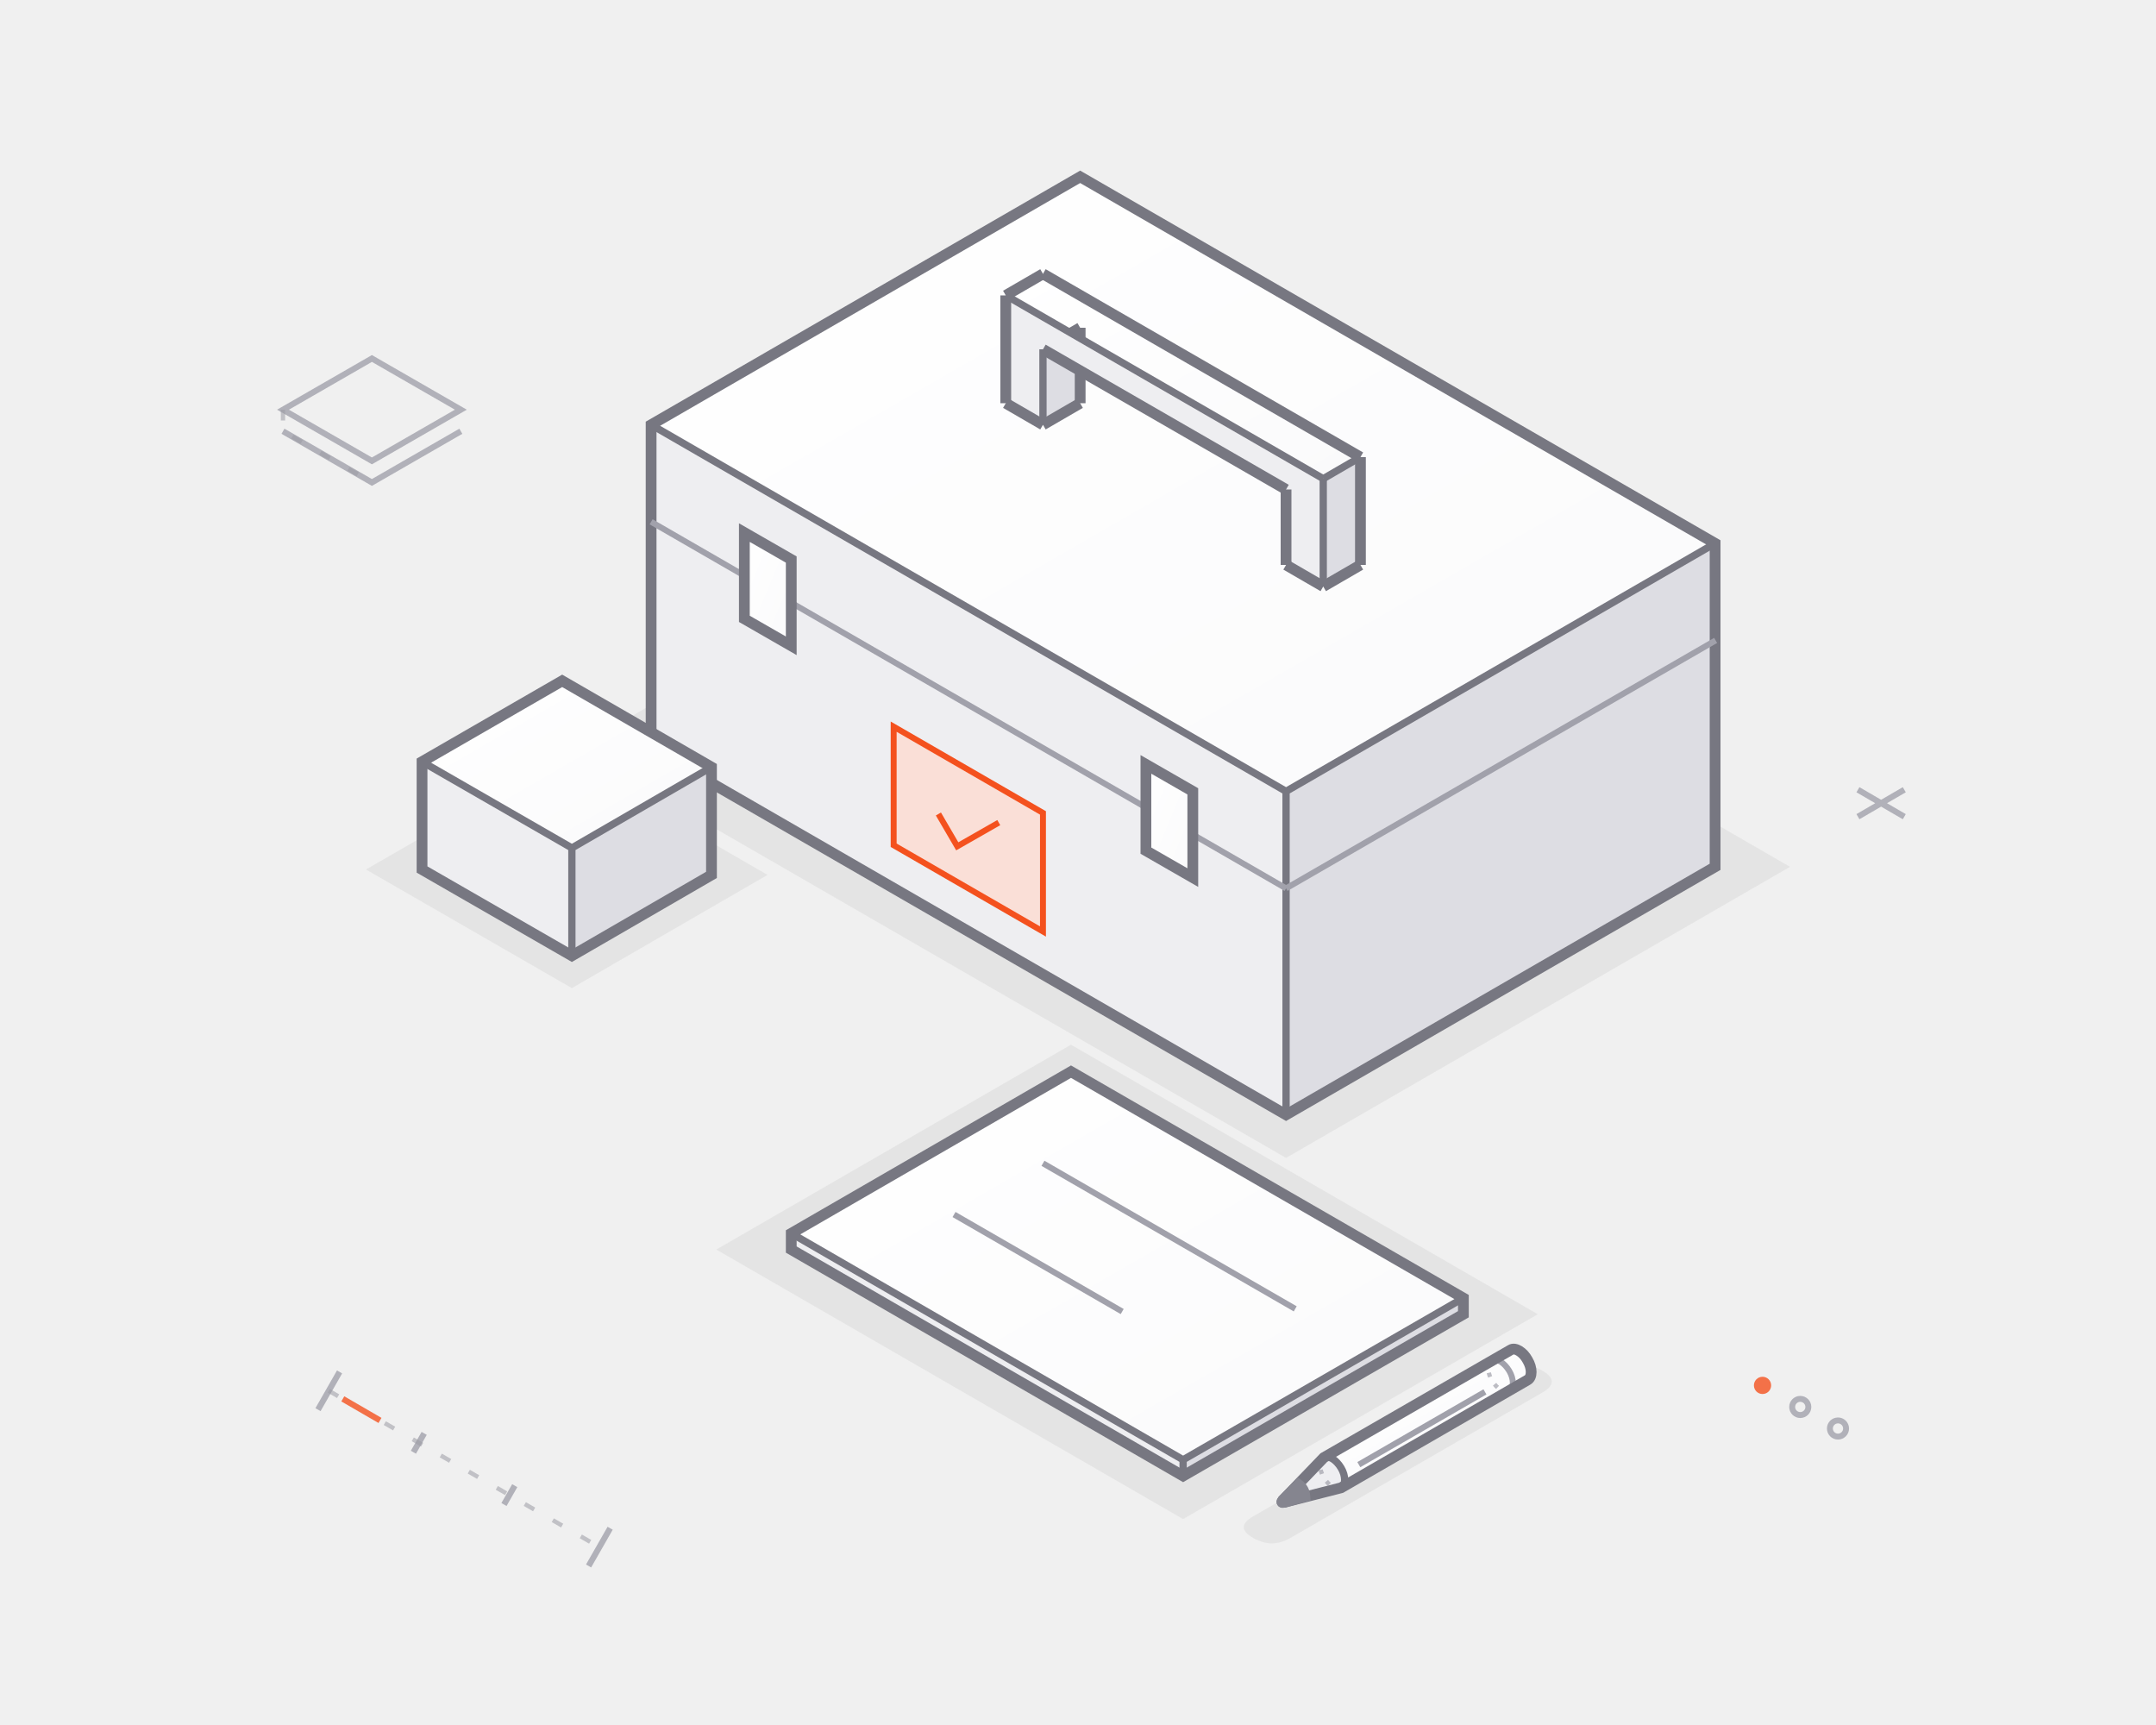
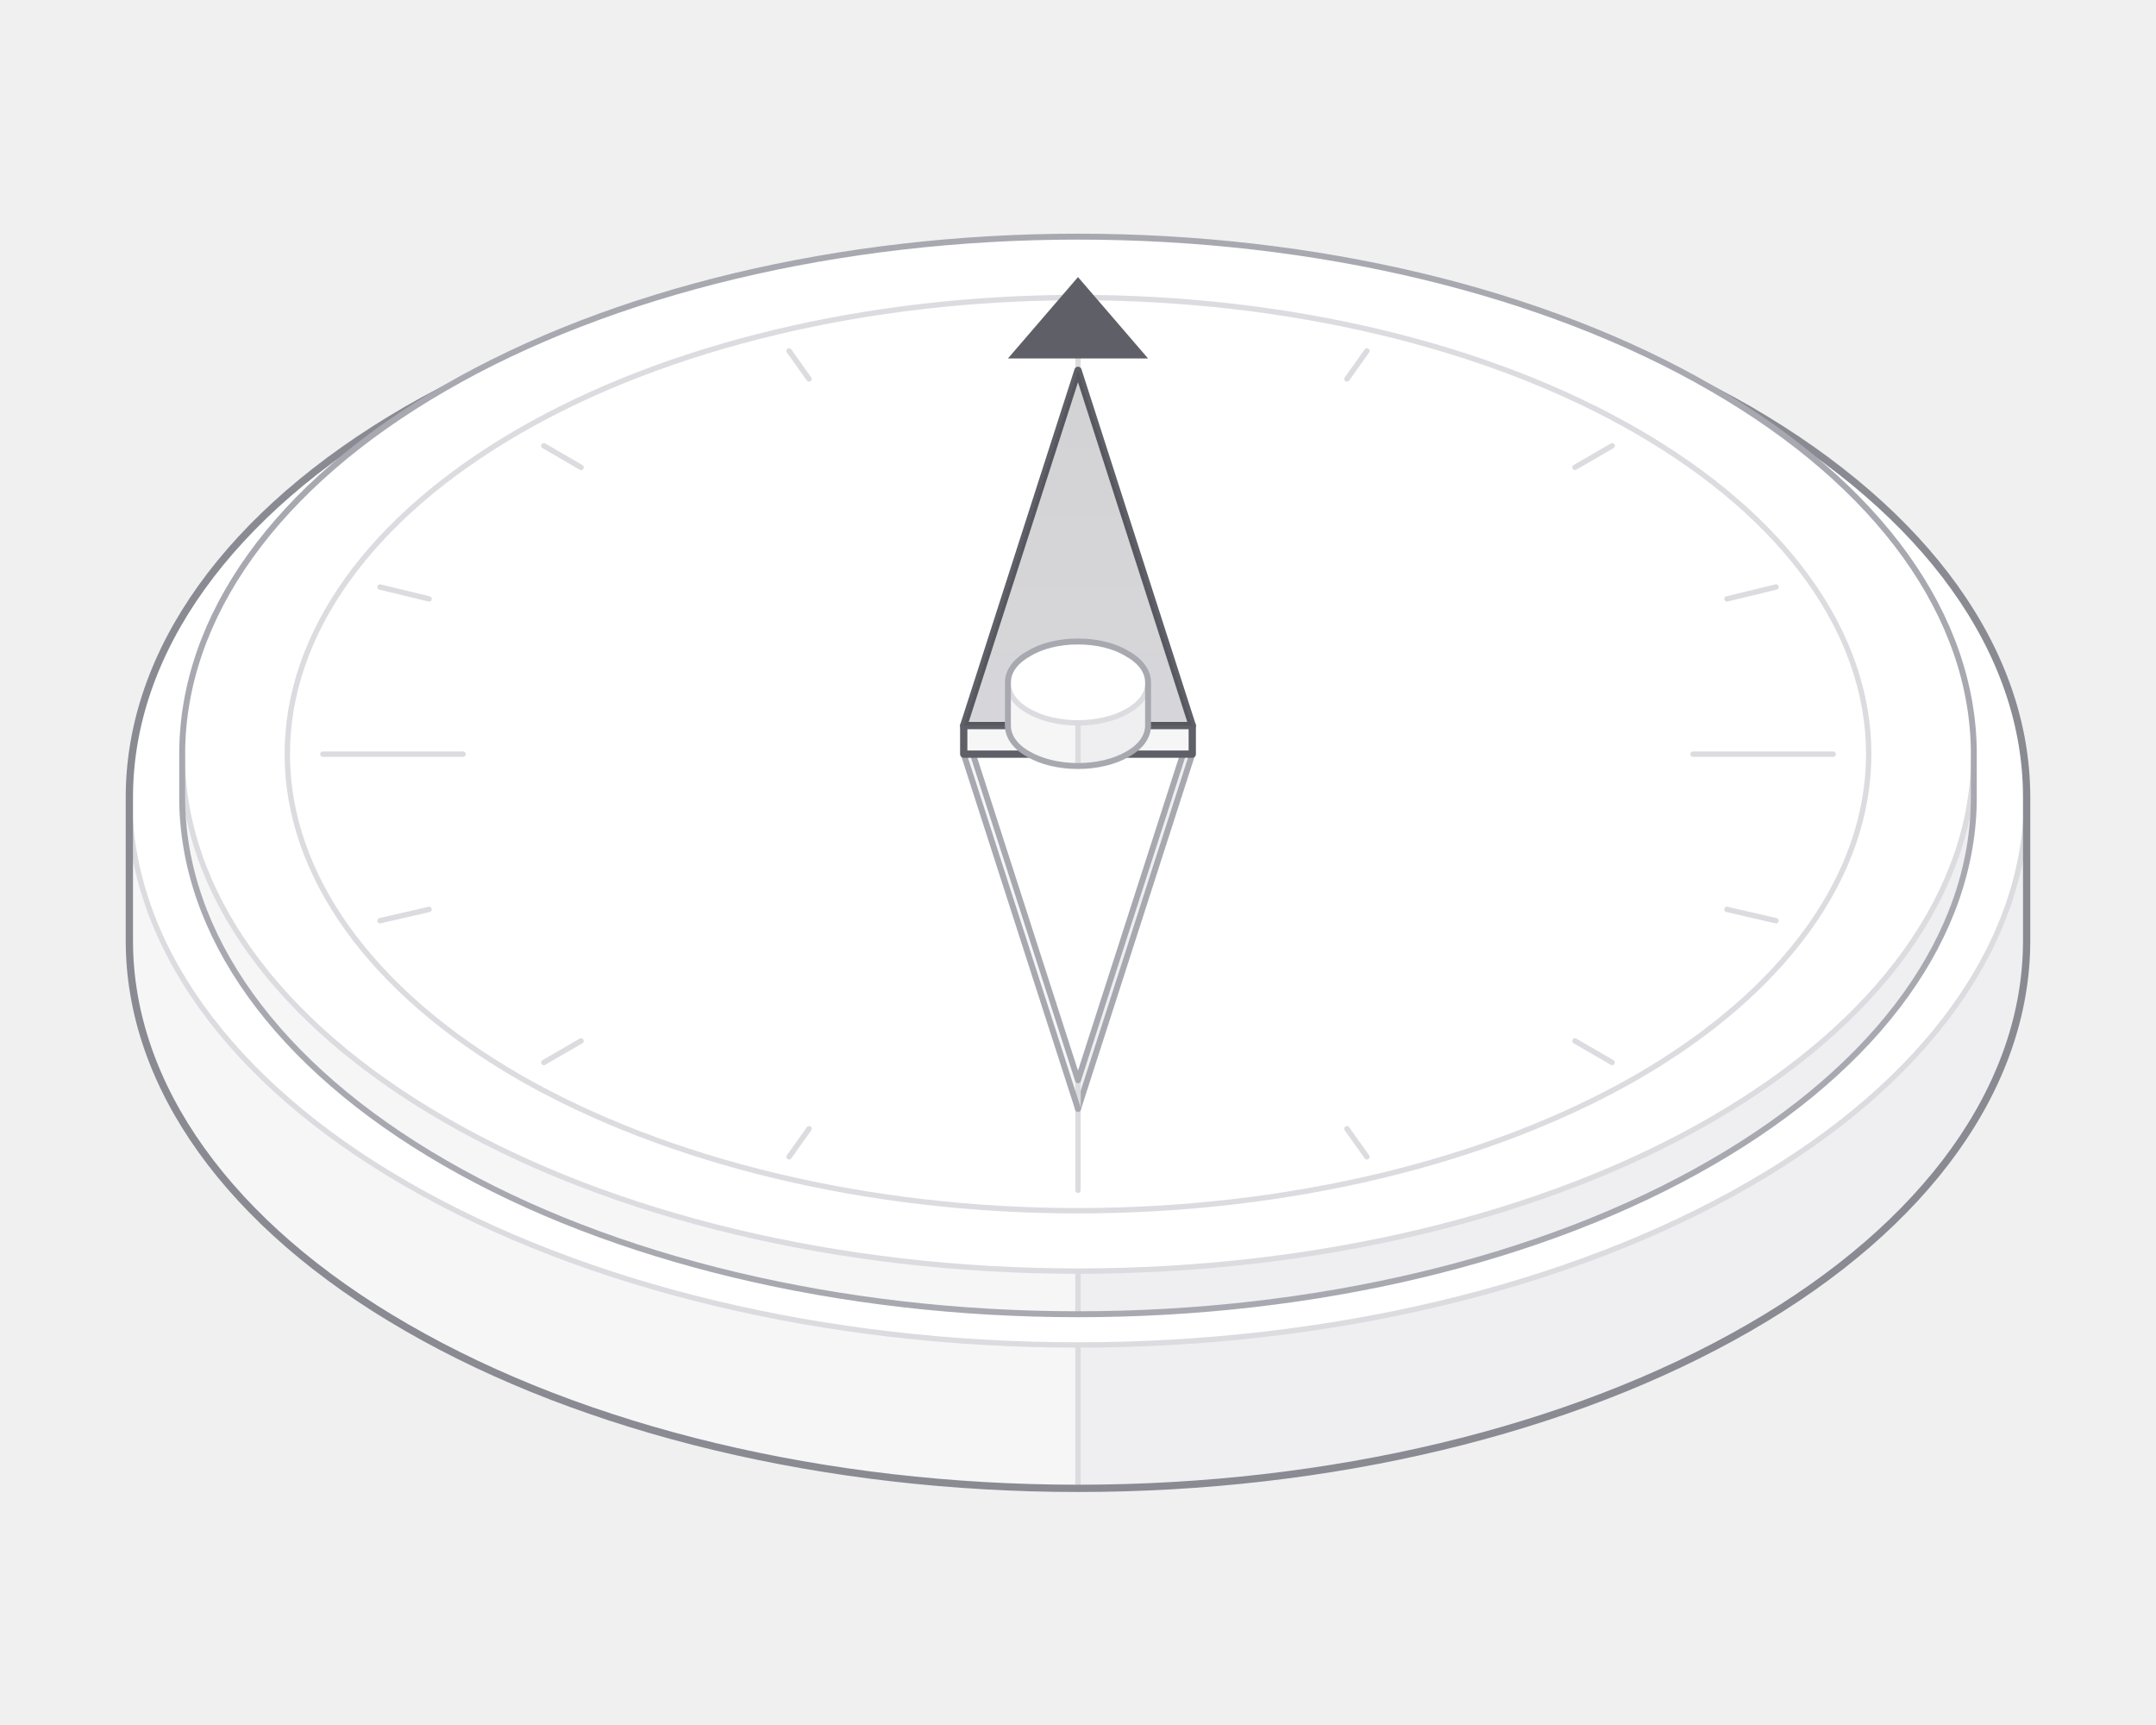
<svg xmlns="http://www.w3.org/2000/svg" width="400" height="320" viewBox="0 0 400 320" fill="none" role="img" aria-labelledby="fg-intervention-light-title fg-intervention-light-description" class="fg-intervention-light">
  <defs>
-     <linearGradient id="fg-intervention-light-plane" x1="0" y1="0" x2="1" y2="1">
-       <stop stop-color="#ffffff" />
-       <stop offset="1" stop-color="#fafafb" />
+     <linearGradient id="fg-intervention-light-cy" x1="0" y1="0" x2="1" y2="0">
+       <stop stop-color="#f6f6f7" />
+       <stop offset="1" stop-color="#efeff1" />
+     </linearGradient>
+     <linearGradient id="fg-intervention-light-needle" gradientUnits="userSpaceOnUse" x1="200" y1="68.7" x2="200" y2="134.6">
+       <stop offset="0" stop-color="#18181b" stop-opacity="0.12" />
+       <stop offset="1" stop-color="#18181b" stop-opacity="0.1" />
    </linearGradient>
  </defs>
  <style>
-     .fg-intervention-light { stroke-linecap: butt; stroke-linejoin: miter; stroke-width: 2; }
-     .fg-intervention-light .top { fill: url(#fg-intervention-light-plane); stroke: #777781; }
-     .fg-intervention-light .edge, .fg-intervention-light .seam { stroke: #777781; }
-     .fg-intervention-light .seam { stroke-width: 1.35; }
-     .fg-intervention-light .shade { fill: #1b1b24; fill-opacity: .055; }
-     .fg-intervention-light .soft { stroke: #a1a1ab; stroke-width: 1.1; }
-     .fg-intervention-light .guide { stroke: #85858f; stroke-width: .8; stroke-dasharray: 2 4; opacity: .55; }
-     .fg-intervention-light .rear { stroke: #a1a1ab; stroke-width: .8; stroke-dasharray: .8 1.6; opacity: .7; }
-     .fg-intervention-light .accent { stroke: #f4511e; }
-     .fg-intervention-light .accent { stroke-width: 1.1; }
-     .fg-intervention-light .accent-fill { fill: #f4511e; }
-     .fg-intervention-light .accent-tint { fill: #fadfd7; stroke: #f4511e; stroke-width: 1.1; }
-     .fg-intervention-light .tf { fill: url(#fg-intervention-light-plane); }
-     .fg-intervention-light .lf { fill: #eeeef1; }
-     .fg-intervention-light .rf { fill: #dddde3; }
-     .fg-intervention-light .graphite-tip { fill: #85858f; stroke: #85858f; }
+     .fg-intervention-light { stroke-linecap: round; stroke-linejoin: round; }
+     .fg-intervention-light path { vector-effect: non-scaling-stroke; }
+     .fg-intervention-light .t { fill: #ffffff; }
+     .fg-intervention-light .l { fill: #f6f6f7; }
+     .fg-intervention-light .r { fill: #efeff1; }
+     .fg-intervention-light .hole { fill: #ececef; }
+     .fg-intervention-light .cy { fill: url(#fg-intervention-light-cy); }
+     .fg-intervention-light .af { fill: #5f5f68; }
+     .fg-intervention-light .kf { fill: #85858e; }
+     .fg-intervention-light .eo { fill-rule: evenodd; }
+     .fg-intervention-light .o { stroke: #8a8a93; stroke-width: 1.35; }
+     .fg-intervention-light .o2 { stroke: #a8a8b0; stroke-width: 1.1; }
+     .fg-intervention-light .e { stroke: #dcdce0; stroke-width: 1; }
+     .fg-intervention-light .d { stroke: #a1a1aa; stroke-width: 1.2; stroke-dasharray: 0 3; }
+     .fg-intervention-light .dh { stroke: #dcdce0; stroke-width: 1.2; stroke-dasharray: 0 3; }
+     .fg-intervention-light .g { stroke: #a8a8b0; stroke-width: 1; stroke-dasharray: 3 3; }
+     .fg-intervention-light .k { stroke: #85858e; stroke-width: 1.2; }
+     .fg-intervention-light .ka, .fg-intervention-light .oa { stroke: #5f5f68; stroke-width: 1.35; }
+     .fg-intervention-light .da { stroke: #5f5f68; stroke-width: 1.2; stroke-dasharray: 0 3; }
+     .fg-intervention-light .ga { stroke: #5f5f68; stroke-width: 1; stroke-dasharray: 3 3; }
  </style>
-   <g data-part="illustration">
-     <g data-part="decoration" aria-hidden="true" pointer-events="none" opacity=".8">
-       <path class="soft" d="M69 66.5L85.5 76L69 85.5L52.5 76ZM52.5 80L69 89.5L85.5 80M344.7 146.5L353.3 151.5M344.7 151.5L353.3 146.5M63 254.5L59 261.5M113.2 283.5L109.2 290.5M78.7 265.9L76.7 269.4M95.5 275.6L93.5 279.1M332.5 261a1.5 1.5 0 1 0 3 0a1.5 1.5 0 1 0 -3 0ZM339.5 265a1.5 1.5 0 1 0 3 0a1.5 1.5 0 1 0 -3 0Z" />
-       <path class="guide" d="M52.5 76L52.5 80L69 89.5M61 258L111.2 287" />
-       <path class="accent" d="M63.6 259.5L70.5 263.5" />
-       <path class="accent-fill" d="M325.4 257a1.6 1.6 0 1 0 3.2 0a1.6 1.6 0 1 0 -3.2 0Z" />
-     </g>
-     <g data-part="subject">
-       <g transform="translate(19.5 1.8)">
-         <polygon class="shade" points="180.9,83 312.6,159 219.1,213 87.4,137" />
-         <polygon class="shade" points="179.2,192 265.8,242 200,280 113.4,230" />
-         <polygon class="shade" points="84.8,138.5 122.9,160.5 86.6,181.5 48.4,159.5" />
-         <path class="shade" d="M259.8 252.5Q263.2 250.5 266.7 252.5L266.7 252.5Q270.1 254.5 266.7 256.5L219.9 283.5Q216.5 285.5 213 283.5L213 283.5Q209.5 281.5 213 279.5Z" />
-         <g data-part="volume">
-           <polygon class="lf" points="180.9,31 298.7,99 298.7,159 219.1,205 101.3,137 101.3,77" />
-           <polygon class="rf" points="298.7,99 219.1,145 219.1,205 298.7,159" />
-           <polygon class="tf" points="180.9,31 298.7,99 219.1,145 101.3,77" />
-           <path class="seam" d="M219.1 145L298.7 99M219.1 145L101.3 77M219.1 145L219.1 205" />
-           <polygon class="edge" points="180.9,31 298.7,99 298.7,159 219.1,205 101.3,137 101.3,77" />
-         </g>
-         <g data-part="detail">
-           <path class="soft" d="M101.3 95L219.1 163" />
-           <path class="top" d="M118.6 97L127.3 102L127.3 118L118.6 113Z" />
-           <path class="top" d="M193.1 140L201.8 145L201.8 161L193.1 156Z" />
-           <path class="accent-tint" d="M146.3 133L174 149L174 171L146.3 155Z" />
-         </g>
-         <g data-part="check-mark">
-           <polyline class="accent" points="154.6,149.2 158.1,155.2 165.8,150.8" />
-         </g>
-         <g data-part="detail">
-           <path class="soft" d="M219.1 163L298.8 117" />
-         </g>
-         <g data-part="case-handle">
-           <polygon class="tf" points="167.1,53 174,49 232.9,83 226,87" />
-           <polygon class="rf" points="226,87 232.9,83 232.9,103 226,107" />
-           <polygon class="rf" points="174,63 180.9,59 180.9,73 174,77" />
-           <polyline class="edge" points="174,49 232.9,83" />
-           <polyline class="edge" points="167.1,53 174,49" />
-           <polyline class="edge" points="232.9,83 232.9,103" />
-           <polyline class="seam" points="226,87 232.9,83" />
-           <polyline class="edge" points="226,107 232.9,103" />
-           <polyline class="edge" points="180.9,59 180.9,73" />
-           <polyline class="edge" points="174,63 180.9,59" />
-           <polyline class="edge" points="174,77 180.9,73" />
-           <g data-part="handle-front">
-             <polygon class="lf" points="167.1,73 167.1,53 226,87 226,107 219.1,103 219.1,89 174,63 174,77" />
-           </g>
-           <polyline class="edge" points="167.1,73 167.1,53" />
-           <polyline class="seam" points="167.1,53 226,87" />
-           <polyline class="seam" points="226,87 226,107" />
-           <polyline class="edge" points="226,107 219.1,103" />
-           <polyline class="edge" points="219.1,103 219.1,89" />
-           <polyline class="edge" points="219.1,89 174,63" />
-           <polyline class="seam" points="174,63 174,77" />
-           <polyline class="edge" points="174,77 167.1,73" />
-         </g>
-         <g data-part="volume">
-           <polygon class="lf" points="84.8,124.5 112.5,140.5 112.5,160.5 86.6,175.5 58.8,159.5 58.8,139.5" />
-           <polygon class="rf" points="112.5,140.5 86.6,155.5 86.6,175.5 112.5,160.5" />
-           <polygon class="tf" points="84.8,124.5 112.5,140.5 86.6,155.5 58.8,139.5" />
-           <path class="seam" d="M86.6 155.5L112.5 140.5M86.6 155.5L58.8 139.5M86.6 155.5L86.6 175.5" />
-           <polygon class="edge" points="84.8,124.5 112.5,140.5 112.5,160.5 86.6,175.5 58.8,159.5 58.8,139.5" />
-         </g>
-         <g data-part="volume">
-           <polygon class="lf" points="179.2,197 252,239 252,242 200,272 127.3,230 127.3,227" />
-           <polygon class="rf" points="252,239 200,269 200,272 252,242" />
-           <polygon class="tf" points="179.2,197 252,239 200,269 127.3,227" />
-           <path class="seam" d="M200 269L252 239M200 269L127.3 227M200 269L200 272" />
-           <polygon class="edge" points="179.2,197 252,239 252,242 200,272 127.3,230 127.3,227" />
-         </g>
-         <g data-part="detail">
-           <path class="soft" d="M174 214L220.8 241M157.5 223.5L188.7 241.5" />
-         </g>
-         <g data-part="pencil">
-           <path class="tf" d="M263.9 254.2L229.3 274.2L218.7 276.9Q218.1 277 218.5 276.5L226.1 268.6L260.8 248.6C261.6 248.1 263.1 249 263.9 250.5C264.8 252 264.8 253.7 263.9 254.2Z" />
-           <path class="lf" d="M229.3 274.2L218.7 276.9Q218.1 277 218.5 276.5L226.1 268.6C227 268.1 228.4 269 229.3 270.5C230.2 272 230.2 273.7 229.3 274.2Z" />
-           <path class="rear" data-part="tip-rear" d="M229.3 274.2C228.4 274.7 227 273.8 226.1 272.3C225.2 270.8 225.2 269.1 226.1 268.6" />
-           <path class="seam" data-part="tip-front" d="M229.3 274.2C230.2 273.7 230.2 272 229.3 270.5C228.4 269 227 268.1 226.1 268.6" />
-           <path class="soft" d="M256 256.4L232.6 269.9" />
-           <path class="rear" d="M260.5 256.2C259.6 256.7 258.2 255.8 257.3 254.3C256.4 252.8 256.4 251.1 257.3 250.6" />
-           <path class="soft" d="M260.5 256.2C261.4 255.7 261.4 254 260.5 252.5C259.6 251 258.2 250.1 257.3 250.6" />
-           <path class="edge" d="M263.9 254.2L229.3 274.2L218.7 276.9Q218.1 277 218.5 276.5L226.1 268.6L260.8 248.6C261.6 248.1 263.1 249 263.9 250.5C264.8 252 264.8 253.7 263.9 254.2Z" />
-           <path class="graphite-tip" data-part="graphite-tip" d="M222.6 275.8L218.7 276.9Q218.1 277 218.5 276.5L221.4 273.6Q222.5 274.4 222.6 275.8Z" />
-         </g>
-       </g>
-     </g>
-   </g>
+   <path class="r" d="M376 147.9C376 174.8 357.5 200.7 324.5 219.7C291.4 238.8 246.7 249.5 200 249.5L200 276.1C246.7 276.1 291.4 265.4 324.5 246.3C357.5 227.3 376 201.4 376 174.5Z" />
+   <path class="l" d="M200 249.5C153.3 249.5 108.6 238.8 75.5 219.7C42.5 200.7 24 174.8 24 147.9L24 174.5C24 201.4 42.5 227.3 75.5 246.3C108.6 265.4 153.3 276.1 200 276.1Z" />
+   <path class="t" d="M24 147.9C24 120.9 42.5 95.1 75.5 76C108.6 57 153.3 46.2 200 46.2C246.7 46.2 291.4 57 324.5 76C357.5 95.1 376 120.9 376 147.9C376 174.8 357.5 200.7 324.5 219.7C291.4 238.8 246.7 249.5 200 249.5C153.3 249.5 108.6 238.8 75.5 219.7C42.5 200.7 24 174.8 24 147.9Z" />
+   <path class="e" d="M376 147.9C376 174.8 357.5 200.7 324.5 219.7C291.4 238.8 246.7 249.5 200 249.5C153.3 249.5 108.6 238.8 75.5 219.7C42.5 200.7 24 174.8 24 147.9M200 249.5L200 276.1M24 147.9L24 174.5" />
+   <path class="o" d="M24 147.9C24 120.9 42.5 95.1 75.5 76C108.6 57 153.3 46.2 200 46.2C246.7 46.2 291.4 57 324.5 76C357.5 95.1 376 120.9 376 147.9L376 174.5C376 201.4 357.5 227.3 324.5 246.3C291.4 265.4 246.7 276.1 200 276.1C153.3 276.1 108.6 265.4 75.5 246.3C42.5 227.3 24 201.4 24 174.5Z" />
+   <path class="r" d="M366.2 139.9C366.2 165.3 348.7 189.7 317.5 207.7C286.4 225.7 244.1 235.8 200 235.8L200 243.8C244.1 243.8 286.4 233.7 317.5 215.7C348.7 197.7 366.2 173.3 366.2 147.9Z" />
+   <path class="l" d="M200 235.8C155.9 235.8 113.6 225.7 82.5 207.7C51.3 189.7 33.8 165.3 33.8 139.9L33.8 147.9C33.8 173.3 51.3 197.7 82.5 215.7C113.6 233.7 155.9 243.8 200 243.8Z" />
+   <path class="t" d="M33.8 139.9C33.8 114.4 51.3 90 82.5 72C113.6 54 155.9 43.9 200 43.9C244.1 43.9 286.4 54 317.5 72C348.7 90 366.2 114.4 366.2 139.9C366.2 165.3 348.7 189.7 317.5 207.7C286.4 225.7 244.1 235.8 200 235.8C155.9 235.8 113.6 225.7 82.5 207.7C51.3 189.7 33.8 165.3 33.8 139.9Z" />
+   <path class="e" d="M366.2 139.9C366.2 165.3 348.7 189.7 317.5 207.7C286.4 225.7 244.1 235.8 200 235.8C155.9 235.8 113.6 225.7 82.5 207.7C51.3 189.7 33.8 165.3 33.8 139.9M200 235.8L200 243.8M33.8 139.9L33.8 147.9" />
+   <path class="o2" d="M33.8 139.9C33.8 114.4 51.3 90 82.5 72C113.6 54 155.9 43.9 200 43.9C244.1 43.9 286.4 54 317.5 72C348.7 90 366.2 114.4 366.2 139.9L366.2 147.9C366.2 173.3 348.7 197.7 317.5 215.7C286.4 233.7 244.1 243.8 200 243.8C155.9 243.8 113.6 233.7 82.5 215.7C51.3 197.7 33.8 173.3 33.8 147.9Z" />
+   <path class="e" d="M303.7 199.8C276.2 215.6 238.9 224.6 200 224.6C161.1 224.6 123.8 215.6 96.3 199.8C68.8 183.9 53.3 162.3 53.3 139.9C53.3 117.4 68.8 95.9 96.3 80C123.8 64.1 161.1 55.2 200 55.2C238.9 55.2 276.2 64.1 303.7 80C331.2 95.9 346.7 117.4 346.7 139.9C346.7 162.3 331.2 183.9 303.7 199.8ZM200 74L200 59M249.9 70.3L253.6 65.1M292.2 86.7L299.1 82.7M320.4 111.1L329.5 108.9M314.1 139.9L340.1 139.9M320.4 168.7L329.5 170.8M292.2 193.1L299.1 197.1M249.9 209.4L253.6 214.6M200 205.7L200 220.8M150.1 209.4L146.4 214.6M107.8 193.1L100.9 197.1M79.6 168.7L70.5 170.8M85.9 139.9L59.9 139.9M79.6 111.1L70.5 108.9M107.8 86.7L100.9 82.7M150.1 70.3L146.4 65.1" />
+   <path class="af" d="M200 51.4L213 66.5L187 66.5Z" />
+   <path class="r" d="M221.2 134.6L200 200.4L200 205.7L221.2 139.9Z" />
+   <path class="o2" d="M221.2 134.6L221.2 139.9M221.2 139.9L200 205.7" />
+   <path class="l" d="M200 200.4L178.8 134.6L178.8 139.9L200 205.7Z" />
+   <path class="e" d="M200 200.4L200 205.7" />
+   <path class="o2" d="M178.8 134.6L178.8 139.9M200 205.7L178.8 139.9" />
+   <path class="t" d="M178.8 134.6L221.2 134.6L200 200.4Z" />
+   <path class="o2" d="M178.8 134.6L221.2 134.6L200 200.4Z" />
+   <path class="l" d="M221.2 134.6L178.8 134.6L178.8 139.9L221.2 139.9Z" />
+   <path class="oa" d="M221.2 134.6L221.2 139.9M178.8 134.6L178.8 139.9M221.2 139.9L178.8 139.9" />
+   <path class="hole" d="M221.2 134.6L178.8 134.6L200 68.7Z" />
+   <path class="oa" d="M221.2 134.6L178.8 134.6L200 68.7Z" />
+   <path fill="url(#fg-intervention-light-needle)" d="M200 68.7L178.8 134.6L221.2 134.6Z" />
+   <path class="r" d="M213 126.6C213 128.6 211.7 130.5 209.2 131.9C206.8 133.3 203.5 134.1 200 134.1L200 142.1C203.5 142.1 206.8 141.3 209.2 139.9C211.7 138.5 213 136.6 213 134.6Z" />
+   <path class="l" d="M200 134.1C196.5 134.1 193.2 133.3 190.8 131.9C188.3 130.5 187 128.6 187 126.6L187 134.6C187 136.6 188.3 138.5 190.8 139.9C193.2 141.3 196.5 142.1 200 142.1Z" />
+   <path class="t" d="M187 126.6C187 124.6 188.3 122.7 190.8 121.3C193.2 119.8 196.5 119 200 119C203.5 119 206.8 119.8 209.2 121.3C211.7 122.7 213 124.6 213 126.6C213 128.6 211.7 130.5 209.2 131.9C206.8 133.3 203.5 134.1 200 134.1C196.5 134.1 193.2 133.3 190.8 131.9C188.3 130.5 187 128.6 187 126.6Z" />
+   <path class="e" d="M213 126.6C213 128.6 211.7 130.5 209.2 131.9C206.8 133.3 203.5 134.1 200 134.1C196.5 134.1 193.2 133.3 190.8 131.9C188.3 130.5 187 128.6 187 126.6M200 134.1L200 142.1M187 126.6L187 134.6" />
+   <path class="o2" d="M187 126.6C187 124.6 188.3 122.7 190.8 121.3C193.2 119.8 196.5 119 200 119C203.5 119 206.8 119.8 209.2 121.3C211.7 122.7 213 124.6 213 126.6L213 134.6C213 136.6 211.7 138.5 209.2 139.9C206.8 141.3 203.5 142.1 200 142.1C196.5 142.1 193.2 141.3 190.8 139.9C188.3 138.5 187 136.6 187 134.6Z" />
</svg>
